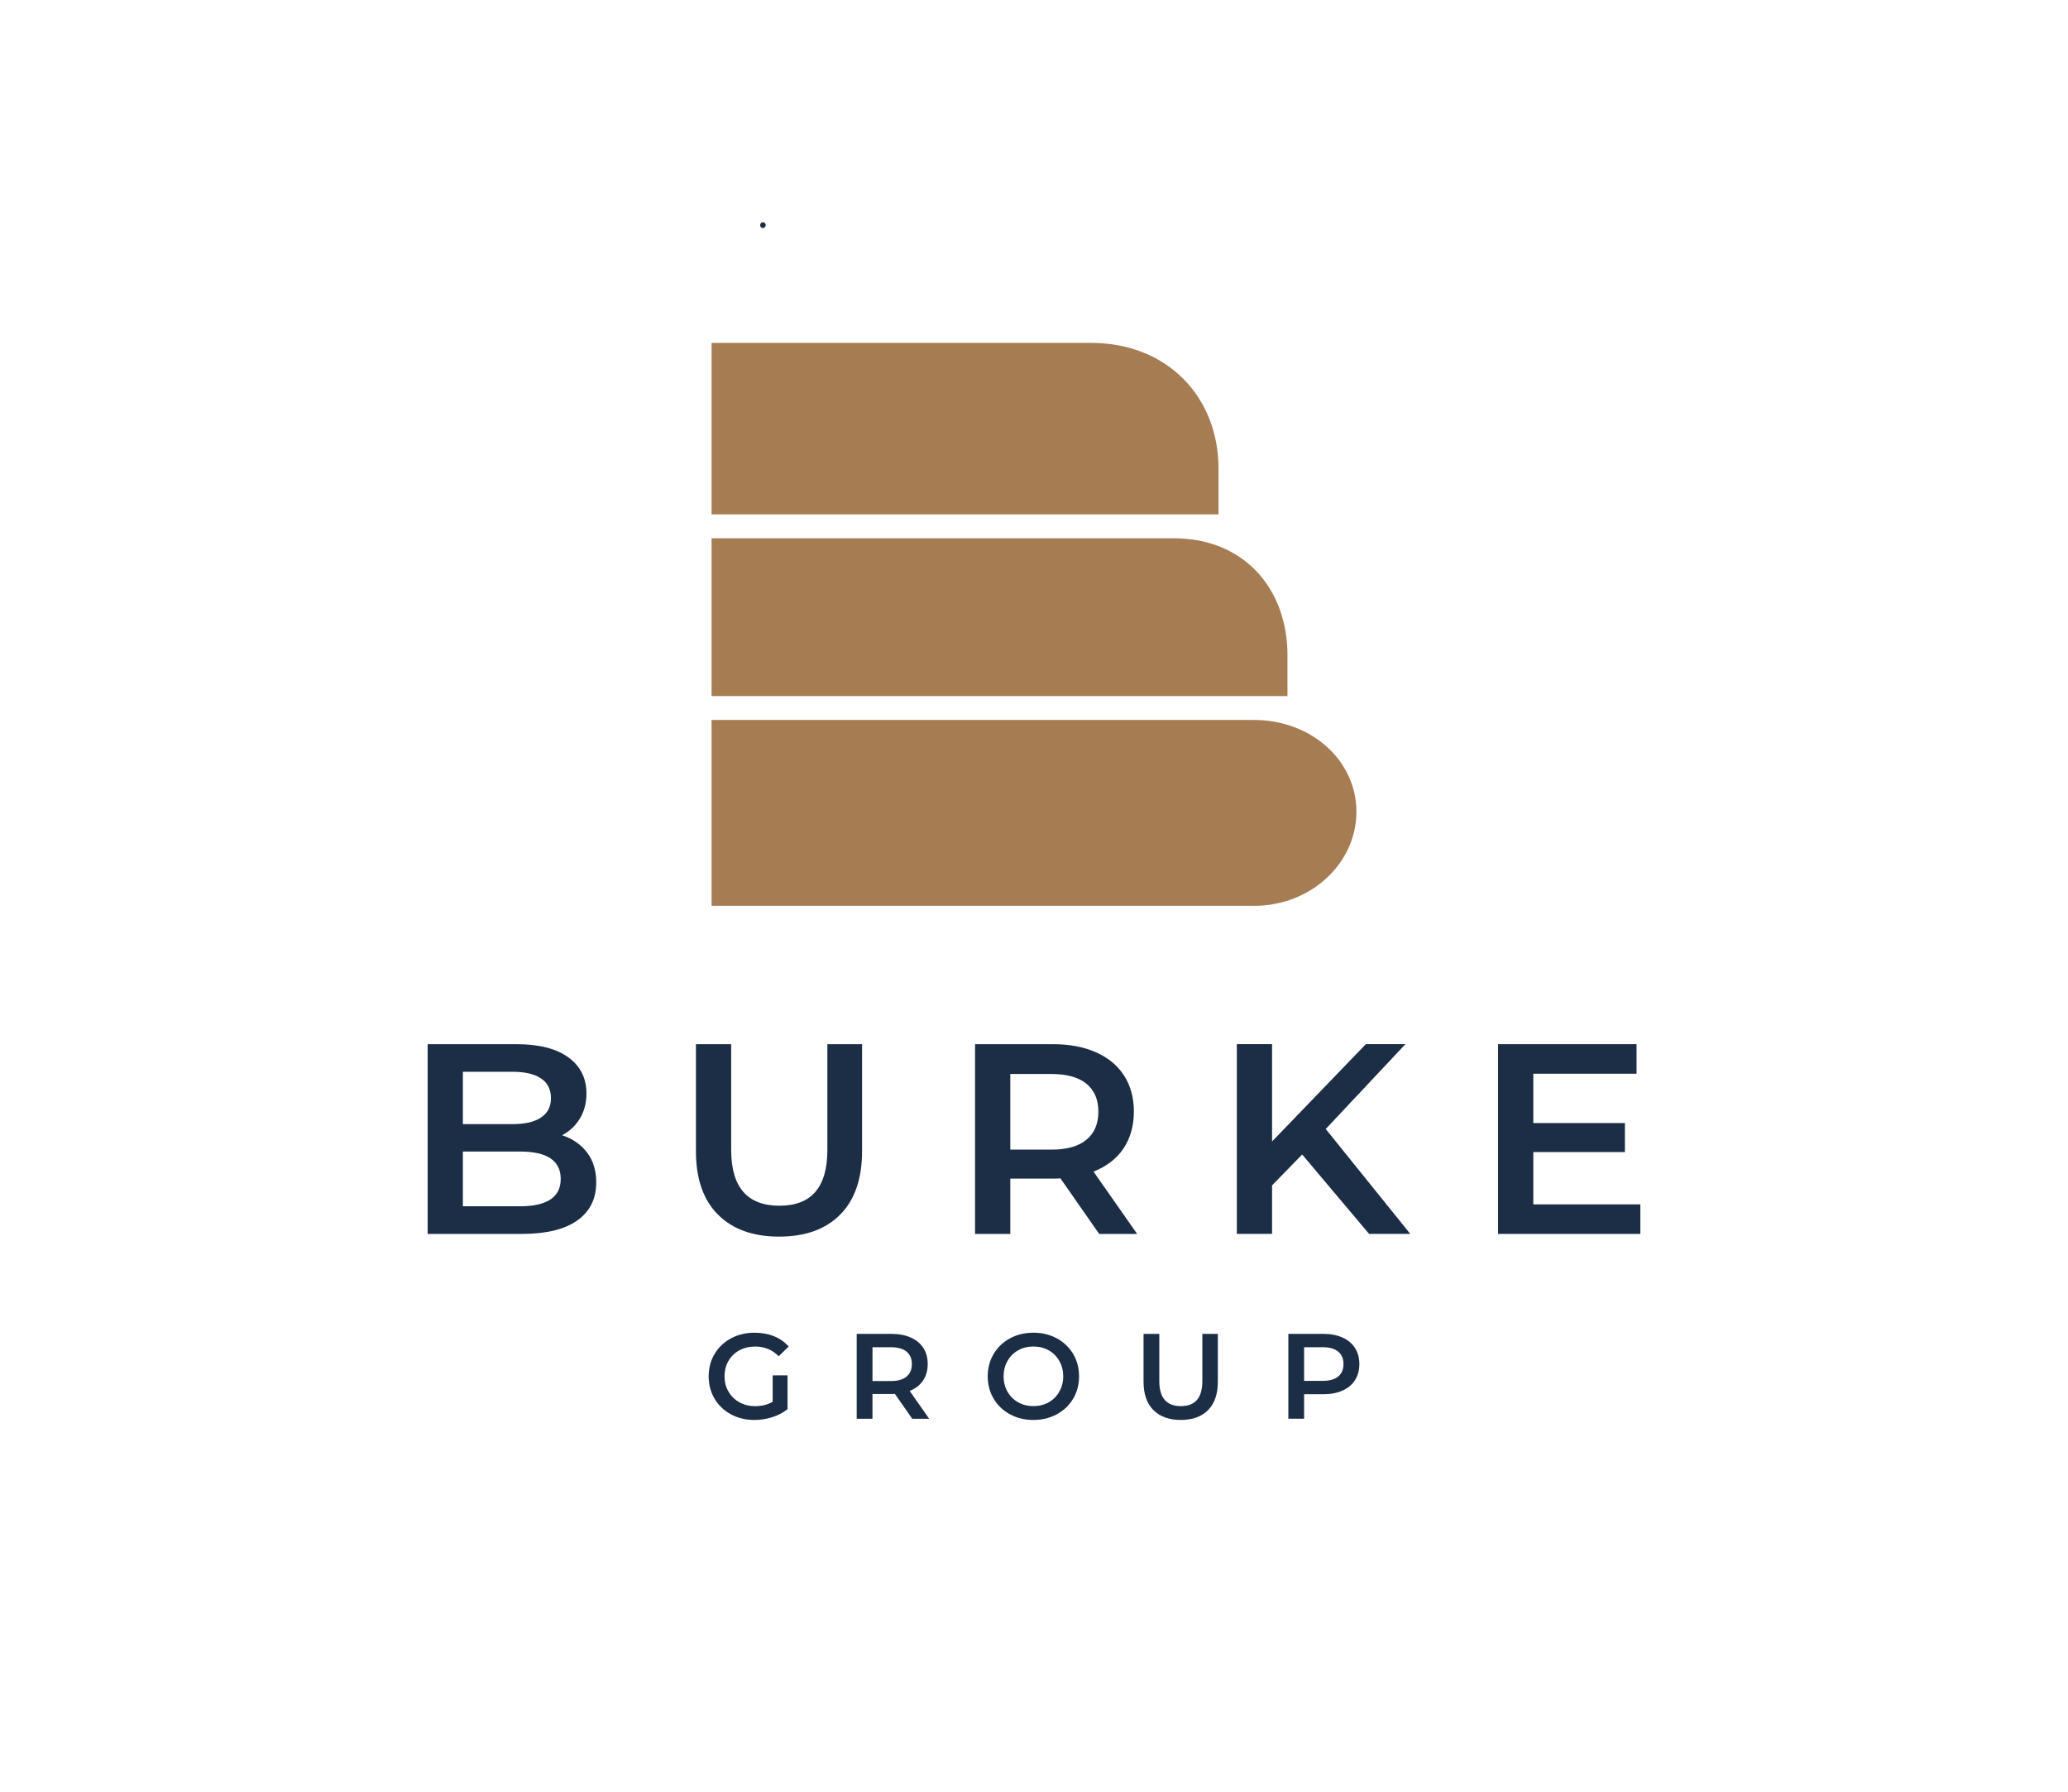
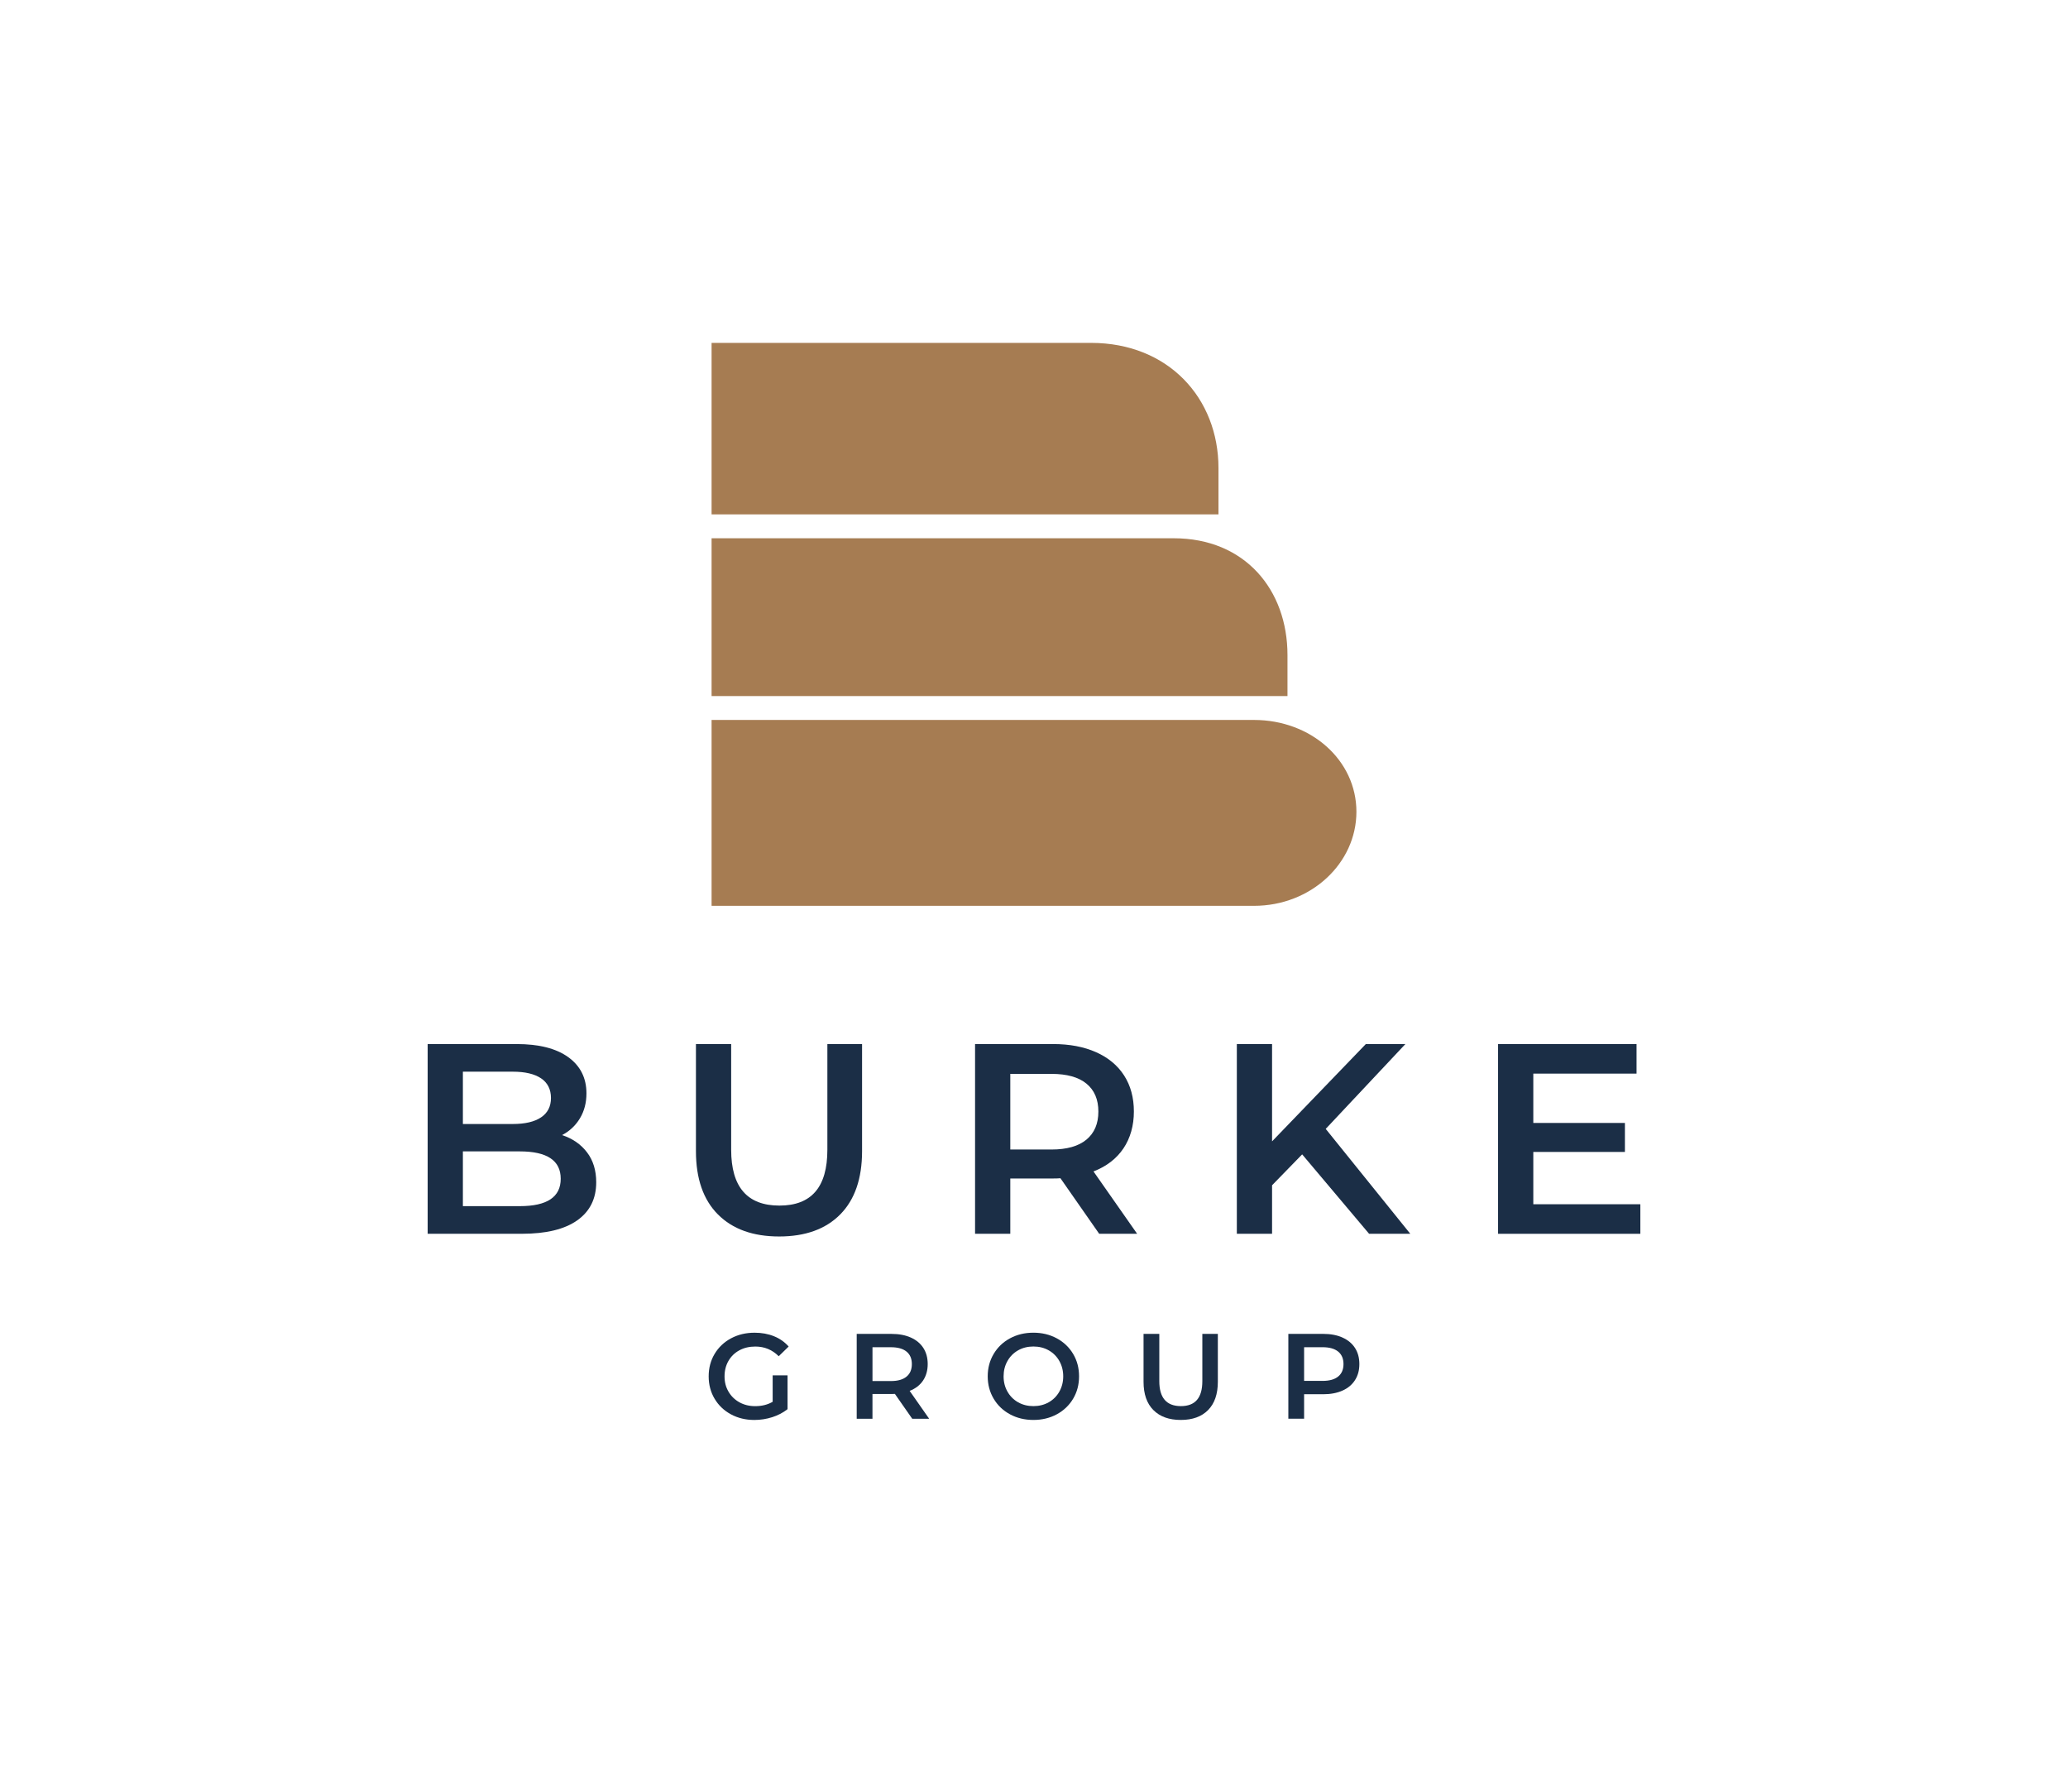
- <svg xmlns="http://www.w3.org/2000/svg" id="Green" viewBox="0 0 1080 935.4">
-   <path d="M398.43,119.06c1.93,0,1.93-3,0-3s-1.93,3,0,3h0Z" fill="#1b2e46" />
+ <svg xmlns="http://www.w3.org/2000/svg" id="Group-2" data-name="Group" viewBox="0 0 1080 935.4">
  <g>
-     <path d="M306.56,601.77c3.21,4.2,4.81,9.41,4.81,15.64,0,8.59-3.3,15.21-9.91,19.88-6.61,4.67-16.23,7.01-28.87,7.01h-49.25v-99.07h46.42c11.7,0,20.71,2.29,27.03,6.86,6.32,4.58,9.48,10.88,9.48,18.89,0,4.91-1.13,9.25-3.4,13.02-2.26,3.77-5.38,6.7-9.34,8.77,5.47,1.79,9.81,4.79,13.02,8.99ZM241.74,559.66v27.31h26.04c6.42,0,11.34-1.15,14.79-3.47,3.44-2.31,5.17-5.68,5.17-10.12s-1.72-7.95-5.17-10.26c-3.45-2.31-8.37-3.47-14.79-3.47h-26.04ZM292.83,615.57c0-9.53-7.12-14.29-21.37-14.29h-29.72v28.59h29.72c14.25,0,21.37-4.76,21.37-14.29Z" fill="#1b2e46" />
-     <path d="M374.91,634.18c-7.64-7.69-11.46-18.7-11.46-33.05v-55.9h18.4v55.2c0,19.44,8.4,29.15,25.19,29.15s25.05-9.72,25.05-29.15v-55.2h18.12v55.9c0,14.34-3.8,25.36-11.39,33.05-7.6,7.69-18.24,11.53-31.91,11.53s-24.34-3.84-31.99-11.53Z" fill="#1b2e46" />
-     <path d="M574.04,644.3l-20.24-29.01c-.85.09-2.12.14-3.82.14h-22.36v28.87h-18.4v-99.07h40.76c8.58,0,16.06,1.42,22.43,4.25,6.37,2.83,11.25,6.89,14.65,12.17,3.4,5.29,5.1,11.56,5.1,18.82s-1.82,13.87-5.45,19.25c-3.63,5.38-8.85,9.39-15.64,12.03l22.79,32.55h-19.81ZM567.39,565.89c-4.15-3.4-10.24-5.09-18.26-5.09h-21.51v39.49h21.51c8.02,0,14.1-1.72,18.26-5.17,4.15-3.44,6.23-8.33,6.23-14.65s-2.08-11.18-6.23-14.58Z" fill="#1b2e46" />
-     <path d="M680.04,602.83l-15.71,16.13v25.33h-18.4v-99.07h18.4v50.81l48.97-50.81h20.66l-41.61,44.3,44.16,54.77h-21.51l-34.96-41.47Z" fill="#1b2e46" />
-     <path d="M856.66,628.87v15.43h-74.3v-99.07h72.32v15.43h-53.92v25.76h47.84v15.14h-47.84v27.31h55.9Z" fill="#1b2e46" />
+     <path d="M306.56,601.7c3.21,4.2,4.81,9.41,4.81,15.64,0,8.59-3.3,15.21-9.91,19.88-6.61,4.67-16.23,7.01-28.87,7.01h-49.25v-99.07h46.42c11.7,0,20.71,2.29,27.03,6.86,6.32,4.58,9.48,10.88,9.48,18.89,0,4.91-1.13,9.25-3.4,13.02-2.26,3.77-5.38,6.7-9.34,8.77,5.47,1.79,9.81,4.79,13.02,8.99ZM241.74,559.6v27.31h26.04c6.42,0,11.34-1.15,14.79-3.47,3.44-2.31,5.17-5.68,5.17-10.12s-1.72-7.95-5.17-10.26c-3.45-2.31-8.37-3.47-14.79-3.47h-26.04ZM292.83,615.5c0-9.53-7.12-14.29-21.37-14.29h-29.72v28.59h29.72c14.25,0,21.37-4.76,21.37-14.29Z" fill="#1b2e46" />
+     <path d="M374.91,634.11c-7.64-7.69-11.46-18.7-11.46-33.05v-55.9h18.4v55.2c0,19.44,8.4,29.15,25.19,29.15s25.05-9.72,25.05-29.15v-55.2h18.12v55.9c0,14.34-3.8,25.36-11.39,33.05-7.6,7.69-18.24,11.53-31.91,11.53s-24.34-3.84-31.99-11.53Z" fill="#1b2e46" />
+     <path d="M574.04,644.23l-20.24-29.01c-.85.09-2.12.14-3.82.14h-22.36v28.87h-18.4v-99.07h40.76c8.58,0,16.06,1.42,22.43,4.25,6.37,2.83,11.25,6.89,14.65,12.17,3.4,5.29,5.1,11.56,5.1,18.82s-1.82,13.87-5.45,19.25c-3.63,5.38-8.85,9.39-15.64,12.03l22.79,32.55h-19.81ZM567.39,565.83c-4.15-3.4-10.24-5.09-18.26-5.09h-21.51v39.49h21.51c8.02,0,14.1-1.72,18.26-5.17,4.15-3.44,6.23-8.33,6.23-14.65s-2.08-11.18-6.23-14.58Z" fill="#1b2e46" />
+     <path d="M680.04,602.77l-15.71,16.13v25.33h-18.4v-99.07h18.4v50.81l48.97-50.81h20.66l-41.61,44.3,44.16,54.77h-21.51l-34.96-41.47Z" fill="#1b2e46" />
+     <path d="M856.66,628.81v15.43h-74.3v-99.07h72.32v15.43h-53.92v25.76h47.84v15.14h-47.84v27.31h55.9Z" fill="#1b2e46" />
  </g>
  <g>
    <path d="M371.62,179.04h198.16c40.41,0,66.56,28.91,66.56,65.38v24.17h-264.72v-89.55Z" fill="#a67c52" />
    <path d="M371.62,281.06h241.33c37.24,0,59.43,26.93,59.43,61.01v21.39h-300.76s0-82.4,0-82.4Z" fill="#a67c52" />
    <path d="M371.62,375.93h283.28c29.72,0,53.48,21.01,53.48,47.94s-23.77,49.12-53.48,49.12h-283.28v-97.06Z" fill="#a67c52" />
  </g>
  <g>
    <path d="M403.5,718.15h7.79v17.66c-2.28,1.81-4.94,3.21-7.97,4.18-3.04.97-6.16,1.46-9.37,1.46-4.51,0-8.59-.98-12.21-2.94-3.63-1.96-6.48-4.67-8.54-8.13-2.07-3.46-3.1-7.36-3.1-11.71s1.03-8.25,3.1-11.71c2.07-3.46,4.92-6.17,8.57-8.13,3.65-1.96,7.75-2.94,12.31-2.94,3.71,0,7.09.61,10.13,1.84,3.04,1.22,5.59,3.02,7.66,5.38l-5.19,5.06c-3.38-3.38-7.45-5.06-12.21-5.06-3.12,0-5.9.65-8.32,1.96-2.43,1.31-4.33,3.14-5.7,5.51-1.37,2.36-2.06,5.06-2.06,8.1s.68,5.61,2.06,7.97c1.37,2.36,3.27,4.22,5.7,5.57,2.43,1.35,5.18,2.02,8.26,2.02,3.46,0,6.5-.76,9.11-2.28v-13.8Z" fill="#1b2e46" />
    <path d="M476.4,740.81l-9.05-12.97c-.38.04-.95.06-1.71.06h-10v12.91h-8.23v-44.3h18.22c3.84,0,7.18.63,10.03,1.9,2.85,1.27,5.03,3.08,6.55,5.44,1.52,2.36,2.28,5.17,2.28,8.42s-.81,6.2-2.44,8.61c-1.62,2.4-3.96,4.2-6.99,5.38l10.19,14.56h-8.86ZM473.43,705.75c-1.86-1.52-4.58-2.28-8.16-2.28h-9.62v17.66h9.62c3.59,0,6.31-.77,8.16-2.31,1.86-1.54,2.78-3.72,2.78-6.55s-.93-5-2.78-6.52Z" fill="#1b2e46" />
    <path d="M527.47,738.5c-3.63-1.96-6.48-4.68-8.54-8.16-2.07-3.48-3.1-7.37-3.1-11.68s1.03-8.2,3.1-11.68c2.07-3.48,4.91-6.2,8.54-8.16s7.7-2.94,12.21-2.94,8.58.98,12.21,2.94,6.48,4.67,8.54,8.13c2.07,3.46,3.1,7.36,3.1,11.71s-1.03,8.25-3.1,11.71c-2.07,3.46-4.92,6.17-8.54,8.13s-7.7,2.94-12.21,2.94-8.59-.98-12.21-2.94ZM547.66,732.23c2.36-1.33,4.22-3.18,5.57-5.57,1.35-2.38,2.03-5.05,2.03-8s-.68-5.62-2.03-8.01c-1.35-2.38-3.21-4.24-5.57-5.57-2.36-1.33-5.02-1.99-7.97-1.99s-5.61.66-7.97,1.99-4.22,3.19-5.57,5.57c-1.35,2.38-2.03,5.05-2.03,8.01s.67,5.62,2.03,8c1.35,2.38,3.21,4.24,5.57,5.57s5.02,1.99,7.97,1.99,5.61-.66,7.97-1.99Z" fill="#1b2e46" />
    <path d="M602.34,736.28c-3.42-3.44-5.13-8.36-5.13-14.78v-25h8.23v24.68c0,8.69,3.76,13.04,11.27,13.04s11.2-4.34,11.2-13.04v-24.68h8.1v25c0,6.41-1.7,11.34-5.09,14.78s-8.15,5.16-14.27,5.16-10.88-1.72-14.3-5.16Z" fill="#1b2e46" />
    <path d="M701.09,698.41c2.85,1.27,5.03,3.08,6.55,5.44,1.52,2.36,2.28,5.17,2.28,8.42s-.76,6-2.28,8.38c-1.52,2.38-3.7,4.21-6.55,5.47-2.85,1.27-6.19,1.9-10.03,1.9h-10v12.78h-8.23v-44.3h18.23c3.84,0,7.18.63,10.03,1.9ZM698.84,718.78c1.86-1.52,2.79-3.69,2.79-6.52s-.93-5-2.79-6.52c-1.86-1.52-4.58-2.28-8.16-2.28h-9.62v17.59h9.62c3.59,0,6.31-.76,8.16-2.28Z" fill="#1b2e46" />
  </g>
</svg>
